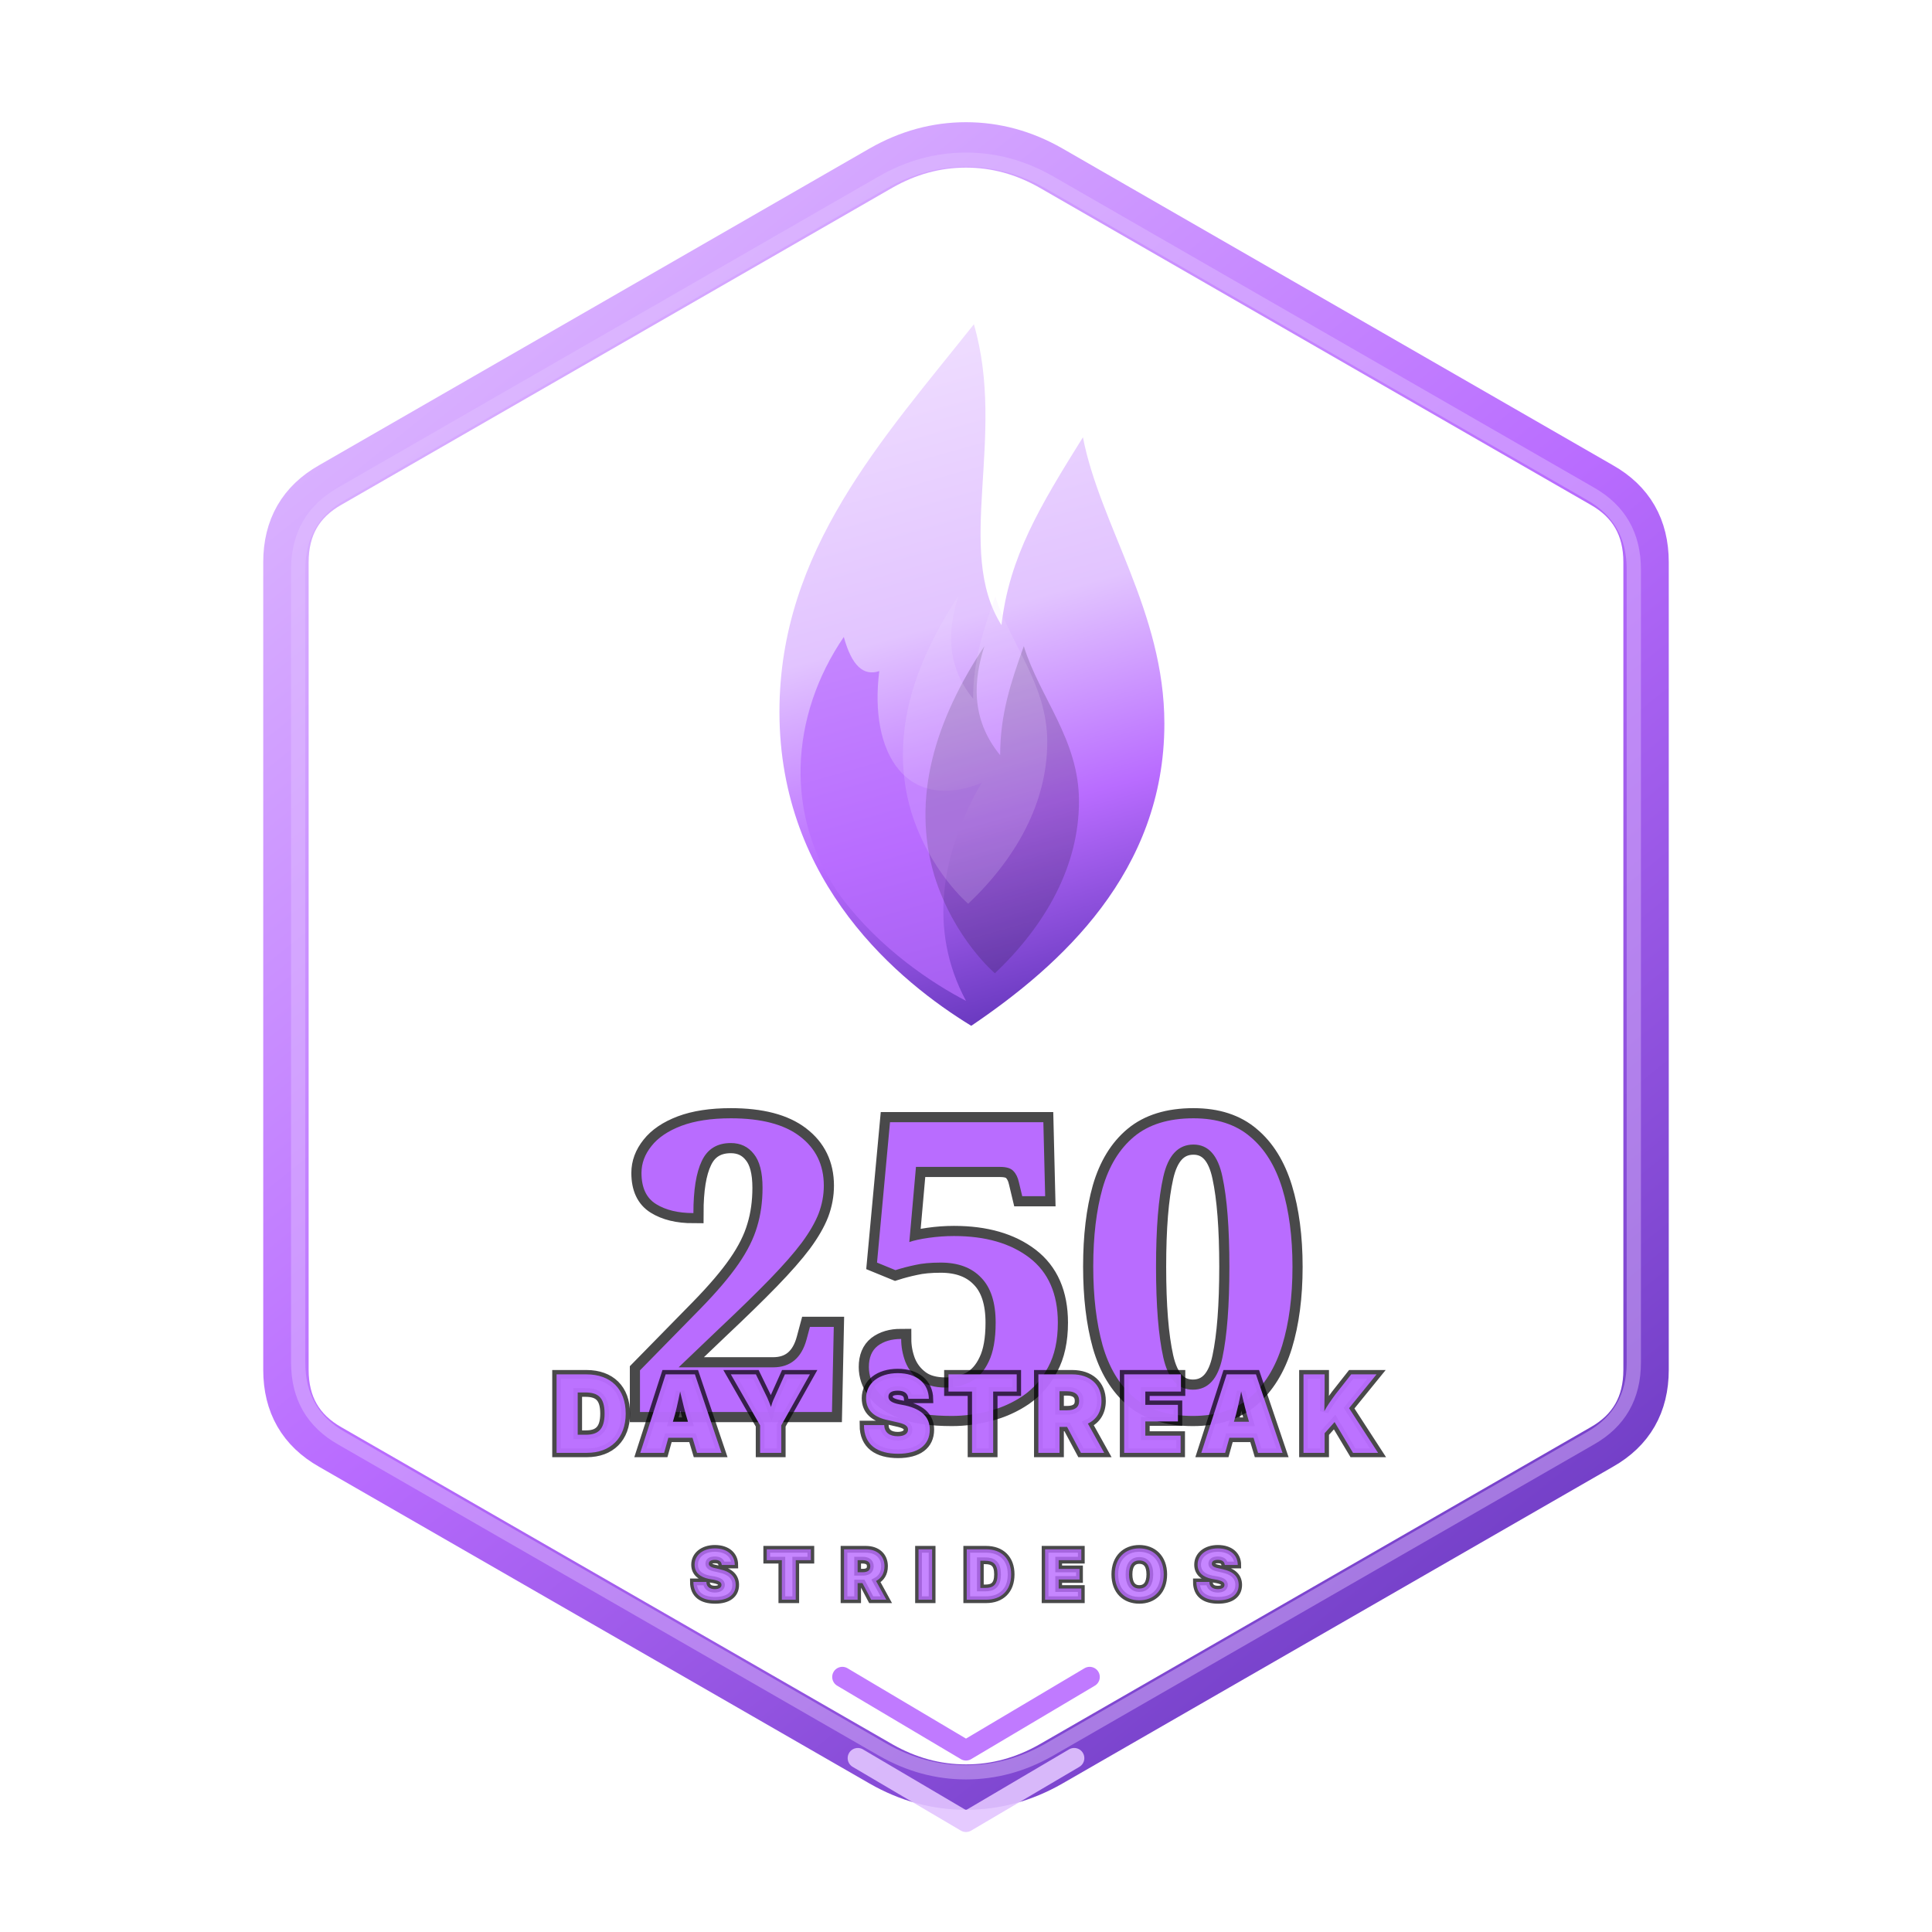
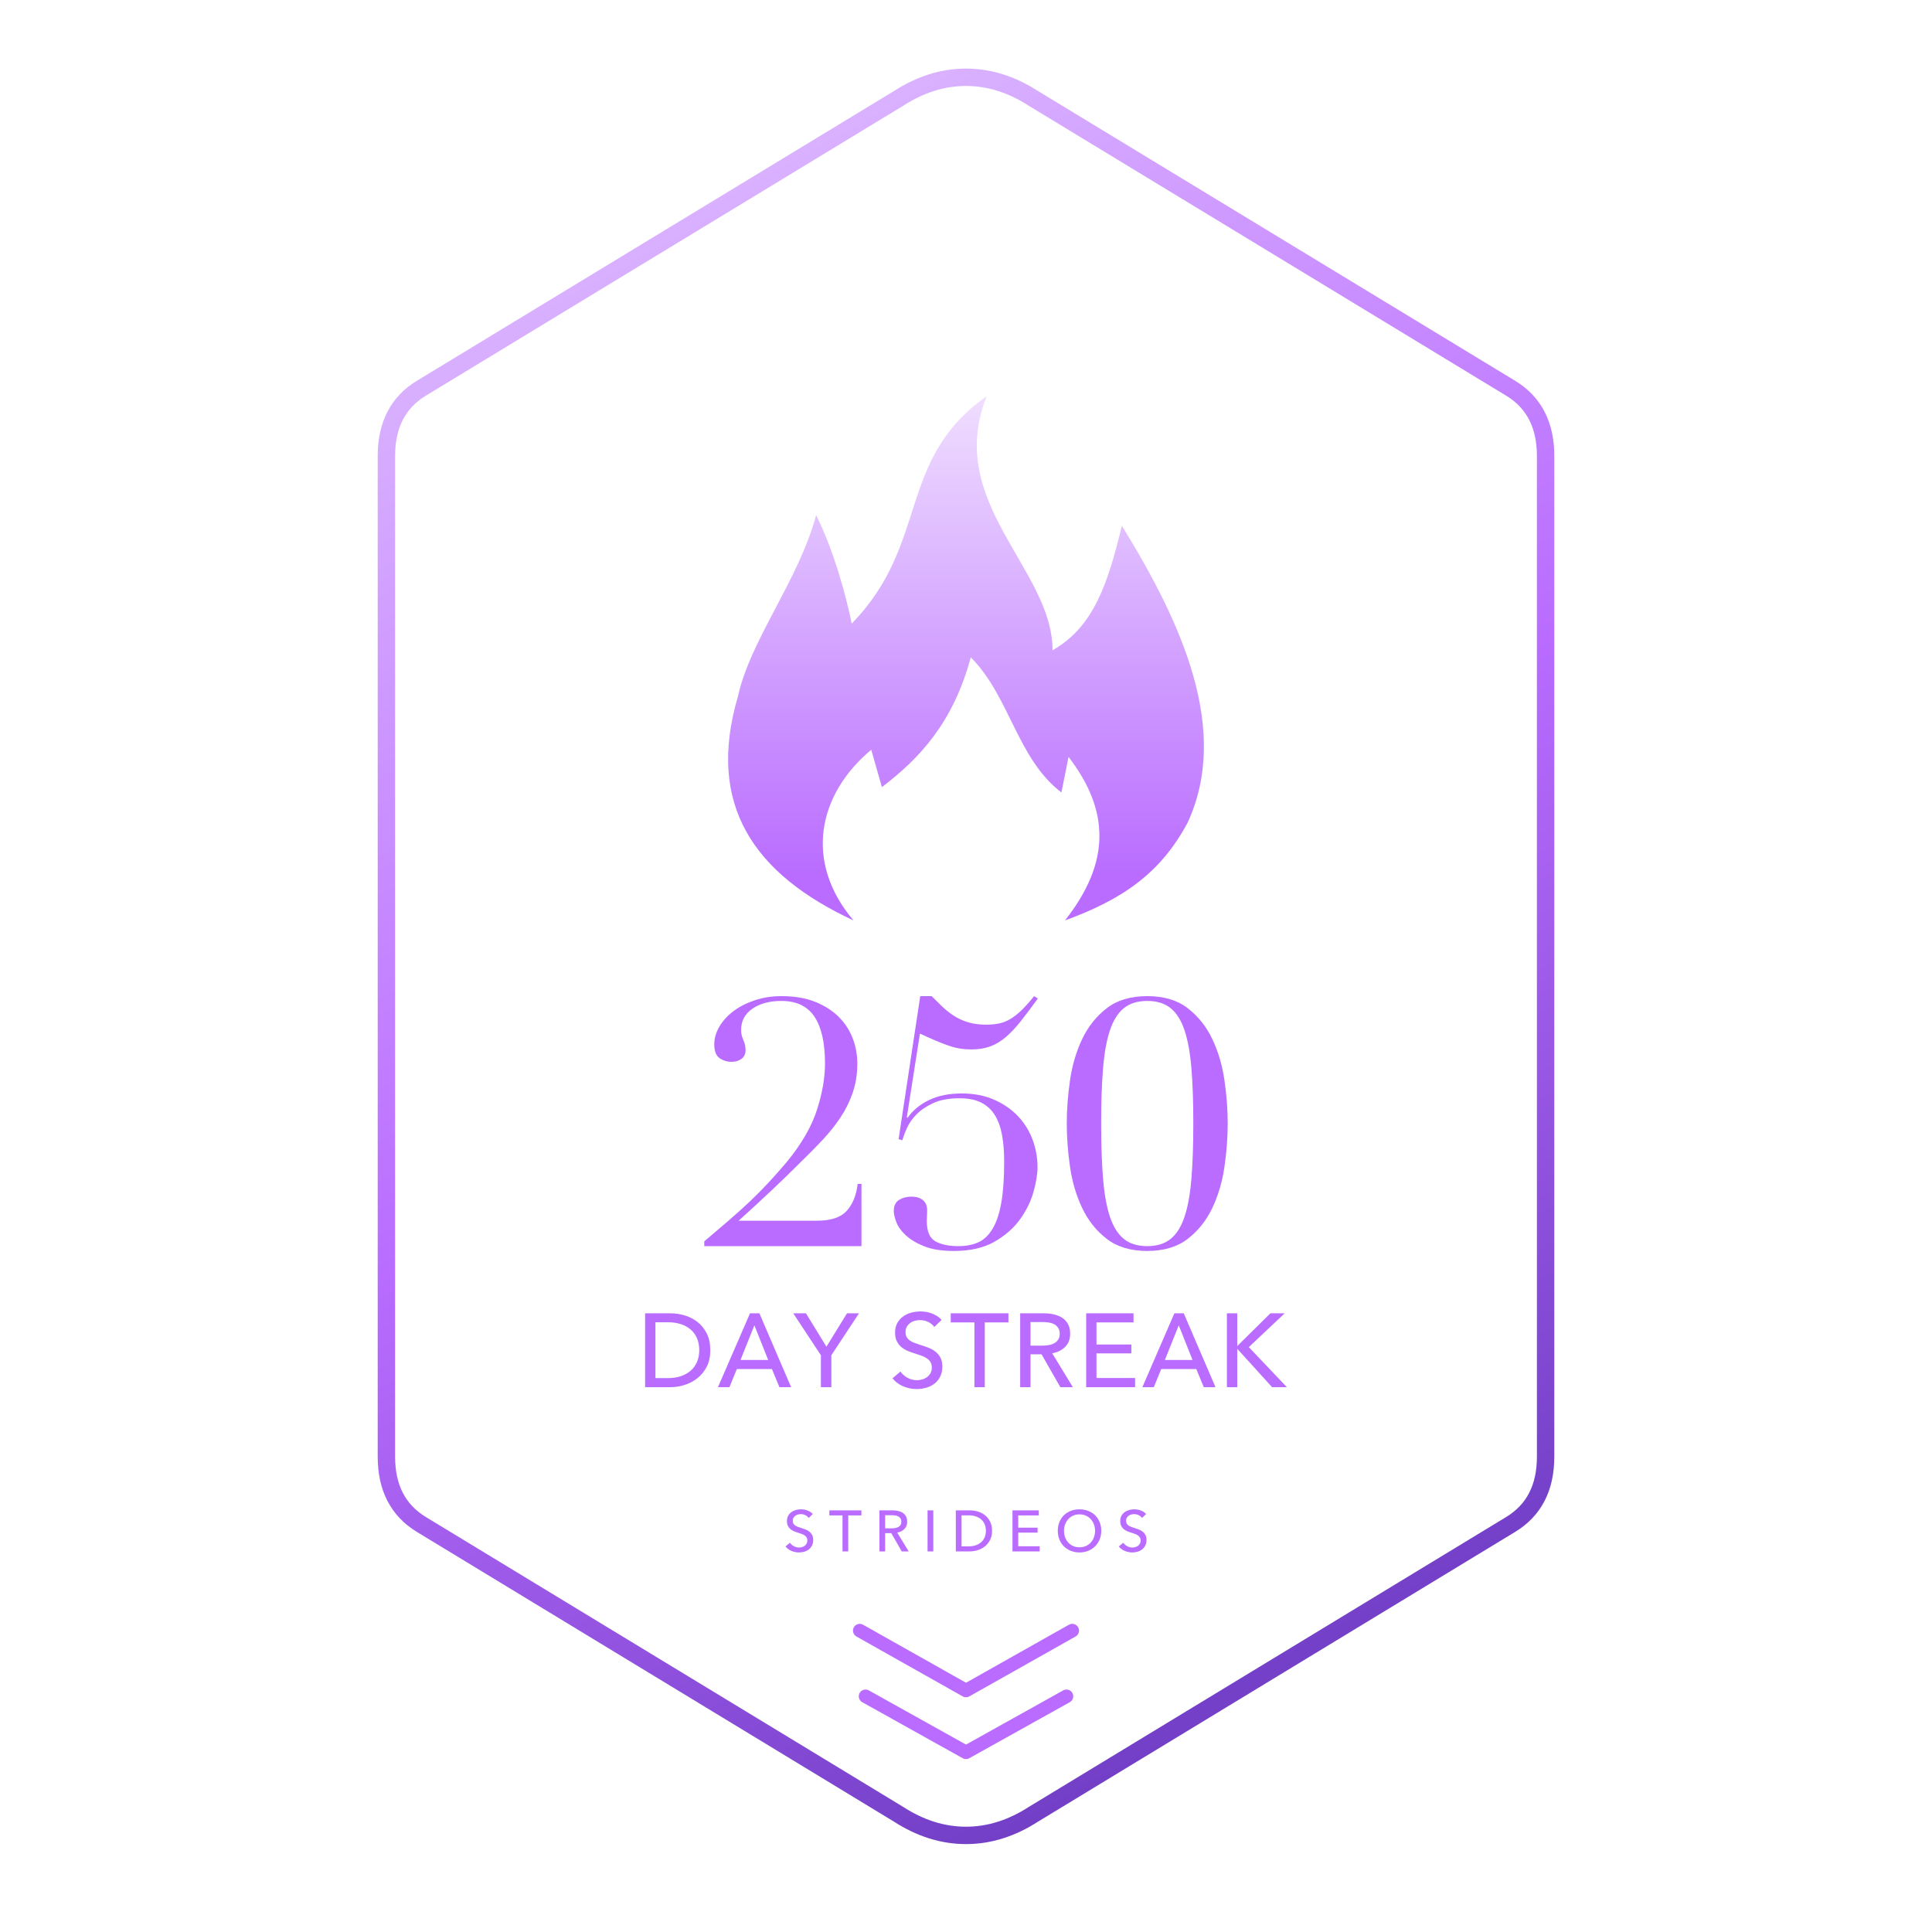
<svg xmlns="http://www.w3.org/2000/svg" width="100" height="100" viewBox="0 0 100 100" fill="none" role="img" aria-label="250-day streak achievement. Unlocked.">
  <defs>
-     <linearGradient id="streak-250-day-transparent-edge" x1="17" y1="8" x2="84" y2="91" gradientUnits="userSpaceOnUse">
-       <stop offset="0" stop-color="#E2C4FF" />
-       <stop offset="0.5" stop-color="#B96CFF" />
+     <linearGradient id="streak-250-transparent-streak-3-ranked-transparent-edge" x1="25" y1="4" x2="75" y2="95" gradientUnits="userSpaceOnUse">
+       <stop stop-color="#E2C4FF" />
+       <stop offset=".5" stop-color="#B96CFF" />
      <stop offset="1" stop-color="#6033B8" />
    </linearGradient>
-     <linearGradient id="streak-250-day-transparent-flame" x1="43" y1="19" x2="58" y2="72" gradientUnits="userSpaceOnUse">
-       <stop offset="0" stop-color="#F0DFFF" />
-       <stop offset="0.42" stop-color="#E2C4FF" />
-       <stop offset="0.7" stop-color="#B96CFF" />
-       <stop offset="1" stop-color="#6033B8" />
+     <linearGradient id="streak-250-transparent-streak-3-ranked-transparent-flame" x1="50" y1="20.5" x2="50" y2="47.64" gradientUnits="userSpaceOnUse">
+       <stop stop-color="#F0DFFF" />
+       <stop offset="1" stop-color="#B96CFF" />
    </linearGradient>
-     <radialGradient id="streak-250-day-transparent-glow" cx="0" cy="0" r="1" gradientUnits="userSpaceOnUse" gradientTransform="translate(50 43) rotate(90) scale(36 32)">
-       <stop offset="0" stop-color="#9347EC" stop-opacity="0.36" />
-       <stop offset="0.66" stop-color="#9347EC" stop-opacity="0.04" />
-       <stop offset="1" stop-color="#9347EC" stop-opacity="0" />
+     <radialGradient id="streak-250-transparent-streak-3-ranked-transparent-ambient">
+       <stop stop-color="#B96CFF" stop-opacity=".022" />
+       <stop offset="1" stop-color="#B96CFF" stop-opacity="0" />
    </radialGradient>
  </defs>
-   <path d="M50 7.5 Q52.3 7.5 54.4 8.7 L82.9 25.1 Q85.2 26.4 85.2 29.1 L85.2 70.9 Q85.2 73.6 82.9 74.9 L54.4 91.3 Q52.3 92.5 50 92.5 Q47.7 92.5 45.6 91.3 L17.1 74.9 Q14.8 73.6 14.8 70.9 L14.8 29.1 Q14.8 26.4 17.1 25.1 L45.6 8.7 Q47.7 7.5 50 7.5 Z" fill="transparent" fill-opacity="0" stroke="url(#streak-250-day-transparent-edge)" stroke-width="2.35" stroke-linejoin="round" stroke-opacity="1" />
-   <path d="M50 7.5 Q52.3 7.5 54.4 8.7 L82.9 25.1 Q85.2 26.4 85.2 29.1 L85.2 70.9 Q85.2 73.6 82.9 74.9 L54.4 91.3 Q52.3 92.5 50 92.5 Q47.7 92.5 45.6 91.3 L17.1 74.9 Q14.8 73.6 14.8 70.9 L14.8 29.1 Q14.8 26.4 17.1 25.1 L45.6 8.7 Q47.7 7.5 50 7.5 Z" fill="none" stroke="#E2C4FF" stroke-width="0.75" stroke-linejoin="round" stroke-opacity="0.42" transform="translate(0.9 0.9) scale(0.982)" />
-   <ellipse cx="50" cy="44" rx="31" ry="29" fill="url(#streak-250-day-transparent-glow)" opacity="0" />
-   <path d="M50.6 18.8 C43.7 27.5 35.8 36 35.8 48.3 C35.8 61.4 45 68.9 50.4 72.2 C57.2 67.6 65.1 60.5 65.1 49.2 C65.1 40.7 60.2 34.1 58.9 27.4 C55.6 32.7 53.3 36.5 52.7 41.7 C49.1 36 53.1 27.4 50.6 18.8 Z" fill="url(#streak-250-day-transparent-flame)" opacity="1" transform="translate(16 4) scale(0.68)" />
-   <path d="M40.7 42.6 C36.6 48.6 36.1 56.3 40.5 62.4 C43.5 66.4 47.5 69 50 70.3 C47.1 64.9 48.1 59 51.2 53.7 C45.5 56 42.6 51.5 43.4 45.2 C42.2 45.6 41.3 44.8 40.7 42.6 Z" fill="#B96CFF" opacity="0.72" transform="translate(16 4) scale(0.68)" />
-   <path d="M51.4 43.3 C47.7 48.9 45.8 54.8 47.6 60.8 C49.1 65.6 52.2 68.2 52.2 68.2 C56.1 64.5 58.6 60 58.6 55.1 C58.6 50.4 55.6 47.2 54.4 43.3 C53.4 46.1 52.6 48.5 52.6 51.6 C50.3 48.8 50.6 45.8 51.4 43.3 Z" fill="#0B0D10" opacity="0.18" transform="translate(16 4) scale(0.68)" />
-   <path d="M51.4 43.3 C47.7 48.9 45.8 54.8 47.6 60.8 C49.1 65.6 52.2 68.2 52.2 68.2 C56.1 64.5 58.6 60 58.6 55.1 C58.6 50.4 55.6 47.2 54.4 43.3 C53.4 46.1 52.6 48.5 52.6 51.6 C50.3 48.8 50.6 45.8 51.4 43.3 Z" fill="#F0DFFF" opacity="0.18" transform="translate(16 4) scale(0.68) translate(1.1 -1.2) scale(0.94)" />
-   <text x="50" y="65.8" text-anchor="middle" dominant-baseline="middle" font-family="Didot, 'Bodoni 72', Georgia, serif" font-size="21" font-weight="600" stroke="#030405" stroke-width="1.05" stroke-opacity="0.72" fill="none">250</text>
-   <text x="50" y="65.8" text-anchor="middle" dominant-baseline="middle" font-family="Didot, 'Bodoni 72', Georgia, serif" font-size="21" font-weight="600" fill="#B96CFF" fill-opacity="1">250</text>
-   <text x="50" y="75.2" text-anchor="middle" font-family="'Avenir Next', Inter, Arial, sans-serif" font-size="5.6" font-weight="900" letter-spacing="0.7" stroke="#030405" stroke-width="0.45" stroke-opacity="0.72" fill="none">DAY STREAK</text>
-   <text x="50" y="75.2" text-anchor="middle" font-family="'Avenir Next', Inter, Arial, sans-serif" font-size="5.6" font-weight="900" letter-spacing="0.7" fill="#B96CFF" fill-opacity="0.96">DAY STREAK</text>
-   <text x="50" y="82.8" text-anchor="middle" font-family="'Avenir Next', Inter, Arial, sans-serif" font-size="3.6" font-weight="900" letter-spacing="1.45" stroke="#030405" stroke-width="0.35" stroke-opacity="0.72" fill="none">STRIDEOS</text>
-   <text x="50" y="82.8" text-anchor="middle" font-family="'Avenir Next', Inter, Arial, sans-serif" font-size="3.6" font-weight="900" letter-spacing="1.45" fill="#B96CFF" fill-opacity="0.82">STRIDEOS</text>
-   <path d="M43.6 86.8 L50 90.6 L56.4 86.8" fill="none" stroke="#B96CFF" stroke-width="1.05" stroke-linecap="round" stroke-linejoin="round" stroke-opacity="0.9" />
-   <path d="M44.4 91 L50 94.3 L55.6 91" fill="none" stroke="#E2C4FF" stroke-width="1.05" stroke-linecap="round" stroke-linejoin="round" stroke-opacity="0.9" />
+   <path data-frame="narrow-vertical-hexagon" d="M50 4 Q51.8 4 53.5 5.1 L78.2 20.1 Q80 21.2 80 23.6 L80 75.4 Q80 77.8 78.2 78.9 L53.5 93.9 Q51.8 95 50 95 Q48.2 95 46.5 93.9 L21.8 78.9 Q20 77.8 20 75.4 L20 23.6 Q20 21.2 21.8 20.1 L46.5 5.1 Q48.2 4 50 4 Z" fill="none" stroke="url(#streak-250-transparent-streak-3-ranked-transparent-edge)" stroke-width=".9" stroke-linejoin="round" />
+   <path data-glyph="custom-three-tongue-flame" d="M43.8 50.2 C38.2 47.6 35.5 43.7 37.3 37.6 C38 34.4 40.7 31.1 41.7 27.4 C42.7 29.4 43.4 32 43.7 33.5 C48.1 29 46.2 24.3 51.3 20.7 C48.9 26.7 55 30.4 55 35 C57.3 33.7 58.1 31.3 58.9 28 C62.3 33.5 65 39.5 62.6 44.7 C61.1 47.5 59 49 55.7 50.2 C58.3 46.9 58.2 44 55.9 41 L55.5 43 C53 41.1 52.6 37.6 50.4 35.4 C49.4 39.1 47.5 41.1 45.4 42.7 L44.8 40.6 C41.8 43.1 41 46.9 43.8 50.2 Z" transform="translate(3.879521 1.456) scale(0.92)" fill="url(#streak-250-transparent-streak-3-ranked-transparent-flame)" />
+   <g data-lettering="number" data-text="250" fill="#B96CFF" transform="translate(36.2406 64.5) scale(0.0178 -0.0178)">
+     <path d="M469 0H12V14Q51 47 83.5 75.0Q116 103 144.5 130.0Q173 157 199.0 185.0Q225 213 252 245Q316 323 339.5 396.0Q363 469 363 531Q363 621 332.5 667.0Q302 713 236 713Q185 713 152.0 690.5Q119 668 119 628Q119 614 125.5 599.5Q132 585 132 570Q132 553 120.0 544.5Q108 536 92 536Q71 536 56.0 547.0Q41 558 41 587Q41 613 56.0 638.5Q71 664 97.0 683.5Q123 703 159.0 715.0Q195 727 236 727Q294 727 335.5 710.0Q377 693 404.0 665.5Q431 638 444.0 603.0Q457 568 457 531Q457 486 444.0 447.5Q431 409 408.5 375.0Q386 341 357.0 310.0Q328 279 296 248Q251 203 207.5 162.0Q164 121 112 74H341Q400 74 426.0 102.5Q452 131 458 181H469Z" transform="translate(0 0)" />
+     <path d="M120 727H153Q168 712 183.5 697.0Q199 682 217.5 670.0Q236 658 259.0 651.0Q282 644 312 644Q332 644 349.0 647.5Q366 651 382.0 660.5Q398 670 414.5 686.0Q431 702 451 727L462 720Q435 683 413.0 655.0Q391 627 369.5 608.5Q348 590 324.0 581.0Q300 572 269 572Q251 572 235.5 574.5Q220 577 202.5 583.0Q185 589 165.0 597.5Q145 606 119 618L81 375L83 373Q106 406 146.0 425.0Q186 444 240 444Q294 444 335.5 425.5Q377 407 405.0 377.0Q433 347 447.0 308.5Q461 270 461 230Q461 200 449.5 158.5Q438 117 410.5 78.5Q383 40 336.0 13.0Q289 -14 218 -14Q165 -14 131.5 -0.5Q98 13 78.0 31.5Q58 50 50.5 69.5Q43 89 43 102Q43 125 58.5 134.5Q74 144 94 144Q115 144 127.5 134.0Q140 124 140 104Q140 97 139.5 88.0Q139 79 139 73Q139 28 164.0 14.0Q189 0 231 0Q264 0 288.5 11.0Q313 22 330.0 50.0Q347 78 355.5 125.5Q364 173 364 246Q364 288 358.0 322.0Q352 356 337.5 380.0Q323 404 298.0 417.0Q273 430 234 430Q189 430 159.0 416.5Q129 403 110.0 384.0Q91 365 81.5 344.0Q72 323 68 308L57 311Z" transform="translate(520 0)" />
+     <path d="M126 357Q126 264 131.5 196.5Q137 129 151.5 85.5Q166 42 192.0 21.0Q218 0 260 0Q302 0 328.0 21.0Q354 42 368.5 85.5Q383 129 388.5 196.5Q394 264 394 357Q394 450 388.5 517.0Q383 584 368.5 627.5Q354 671 328.0 692.0Q302 713 260 713Q218 713 192.0 692.0Q166 671 151.5 627.5Q137 584 131.5 517.0Q126 450 126 357ZM26 357Q26 417 35.5 482.5Q45 548 71.0 602.5Q97 657 142.5 692.0Q188 727 260 727Q332 727 377.5 692.0Q423 657 449.0 602.5Q475 548 484.5 482.5Q494 417 494 357Q494 296 484.5 230.5Q475 165 449.0 110.5Q423 56 377.5 21.0Q332 -14 260 -14Q188 -14 142.5 21.0Q97 56 71.0 110.5Q45 165 35.5 230.5Q26 296 26 357Z" transform="translate(1040 0)" />
+   </g>
+   <path data-lettering="title" data-text="DAY STREAK" d="M0.464 67.977H1.777Q2.144 67.977 2.511 68.085Q2.878 68.193 3.175 68.425Q3.472 68.657 3.656 69.019Q3.839 69.381 3.839 69.888Q3.839 70.38 3.656 70.739Q3.472 71.098 3.175 71.333Q2.878 71.568 2.511 71.684Q2.144 71.8 1.777 71.8H0.464ZM0.999 71.33H1.669Q2.014 71.33 2.309 71.233Q2.603 71.136 2.816 70.952Q3.029 70.769 3.148 70.499Q3.267 70.229 3.267 69.888Q3.267 69.532 3.148 69.262Q3.029 68.992 2.816 68.811Q2.603 68.63 2.309 68.536Q2.014 68.441 1.669 68.441H0.999ZM4.83 71.8H4.236L5.894 67.977H6.38L8.022 71.8H7.417L7.028 70.86H5.214ZM5.403 70.391H6.834L6.121 68.598ZM10.104 71.8H9.564V70.148L8.133 67.977H8.791L9.85 69.705L10.914 67.977H11.535L10.104 70.148ZM15.434 68.684Q15.32 68.528 15.126 68.428Q14.931 68.328 14.688 68.328Q14.559 68.328 14.427 68.363Q14.294 68.398 14.186 68.476Q14.078 68.555 14.011 68.671Q13.943 68.787 13.943 68.949Q13.943 69.105 14.005 69.211Q14.067 69.316 14.173 69.389Q14.278 69.462 14.421 69.513Q14.564 69.564 14.726 69.618Q14.921 69.678 15.12 69.753Q15.32 69.829 15.482 69.953Q15.644 70.077 15.747 70.264Q15.849 70.45 15.849 70.736Q15.849 71.033 15.739 71.252Q15.628 71.471 15.444 71.614Q15.261 71.757 15.021 71.827Q14.78 71.897 14.526 71.897Q14.165 71.897 13.827 71.757Q13.49 71.616 13.268 71.341L13.684 70.99Q13.819 71.19 14.046 71.314Q14.273 71.438 14.537 71.438Q14.672 71.438 14.807 71.4Q14.942 71.363 15.053 71.282Q15.164 71.201 15.234 71.079Q15.304 70.958 15.304 70.785Q15.304 70.612 15.231 70.496Q15.158 70.38 15.034 70.299Q14.91 70.218 14.745 70.161Q14.58 70.104 14.397 70.045Q14.213 69.991 14.035 69.913Q13.857 69.834 13.716 69.713Q13.576 69.591 13.49 69.413Q13.403 69.235 13.403 68.97Q13.403 68.684 13.519 68.479Q13.635 68.274 13.822 68.139Q14.008 68.004 14.243 67.942Q14.478 67.88 14.715 67.88Q15.05 67.88 15.342 67.998Q15.633 68.117 15.812 68.317ZM18.045 71.8H17.51V68.447H16.284V67.977H19.27V68.447H18.045ZM20.413 71.8H19.878V67.977H21.104Q21.379 67.977 21.628 68.034Q21.876 68.09 22.062 68.214Q22.249 68.339 22.357 68.541Q22.465 68.744 22.465 69.035Q22.465 69.456 22.205 69.716Q21.946 69.975 21.536 70.045L22.605 71.8H21.957L20.985 70.099H20.413ZM20.413 69.651H21.028Q21.217 69.651 21.379 69.618Q21.541 69.586 21.663 69.513Q21.784 69.44 21.854 69.324Q21.925 69.208 21.925 69.035Q21.925 68.862 21.854 68.746Q21.784 68.63 21.668 68.56Q21.552 68.49 21.395 68.46Q21.239 68.43 21.066 68.43H20.413ZM23.828 71.325H25.826V71.8H23.294V67.977H25.745V68.447H23.828V69.591H25.632V70.05H23.828ZM26.796 71.8H26.202L27.859 67.977H28.345L29.987 71.8H29.382L28.993 70.86H27.179ZM27.368 70.391H28.799L28.086 68.598ZM31.113 69.662H31.124L32.83 67.977H33.57L31.712 69.726L33.683 71.8H32.917L31.124 69.824H31.113V71.8H30.578V67.977H31.113Z" transform="translate(32.9261 0)" fill="#B96CFF" />
+   <path data-lettering="wordmark" data-text="STRIDEOS" d="M1.314 78.569Q1.251 78.482 1.143 78.427Q1.035 78.371 0.9 78.371Q0.828 78.371 0.755 78.391Q0.681 78.41 0.621 78.453Q0.561 78.497 0.524 78.561Q0.486 78.626 0.486 78.716Q0.486 78.803 0.52 78.862Q0.555 78.92 0.614 78.96Q0.672 79.001 0.752 79.029Q0.831 79.058 0.921 79.088Q1.029 79.121 1.14 79.163Q1.251 79.205 1.341 79.274Q1.431 79.343 1.488 79.447Q1.545 79.55 1.545 79.709Q1.545 79.874 1.483 79.995Q1.422 80.117 1.32 80.196Q1.218 80.276 1.085 80.315Q0.951 80.354 0.81 80.354Q0.609 80.354 0.421 80.276Q0.234 80.198 0.111 80.045L0.342 79.85Q0.417 79.961 0.543 80.03Q0.669 80.099 0.816 80.099Q0.891 80.099 0.966 80.078Q1.041 80.057 1.103 80.012Q1.164 79.967 1.203 79.899Q1.242 79.832 1.242 79.736Q1.242 79.64 1.202 79.576Q1.161 79.511 1.092 79.466Q1.023 79.421 0.931 79.389Q0.84 79.358 0.738 79.325Q0.636 79.295 0.537 79.251Q0.438 79.208 0.36 79.141Q0.282 79.073 0.234 78.974Q0.186 78.875 0.186 78.728Q0.186 78.569 0.251 78.455Q0.315 78.341 0.418 78.266Q0.522 78.191 0.653 78.156Q0.783 78.122 0.915 78.122Q1.101 78.122 1.263 78.188Q1.425 78.254 1.524 78.365ZM3.359 80.3H3.062V78.437H2.381V78.176H4.04V78.437H3.359ZM5.269 80.3H4.972V78.176H5.653Q5.806 78.176 5.944 78.208Q6.082 78.239 6.186 78.308Q6.289 78.377 6.349 78.489Q6.409 78.602 6.409 78.764Q6.409 78.998 6.265 79.142Q6.121 79.286 5.893 79.325L6.487 80.3H6.127L5.587 79.355H5.269ZM5.269 79.106H5.611Q5.716 79.106 5.806 79.088Q5.896 79.07 5.964 79.029Q6.031 78.989 6.07 78.924Q6.109 78.86 6.109 78.764Q6.109 78.668 6.07 78.603Q6.031 78.539 5.966 78.5Q5.902 78.461 5.815 78.445Q5.728 78.428 5.632 78.428H5.269ZM7.761 80.3H7.464V78.176H7.761ZM8.927 78.176H9.656Q9.86 78.176 10.064 78.236Q10.268 78.296 10.433 78.425Q10.598 78.554 10.7 78.755Q10.802 78.956 10.802 79.238Q10.802 79.511 10.7 79.71Q10.598 79.91 10.433 80.04Q10.268 80.171 10.064 80.236Q9.86 80.3 9.656 80.3H8.927ZM9.224 80.039H9.596Q9.788 80.039 9.951 79.985Q10.115 79.931 10.233 79.829Q10.352 79.727 10.418 79.577Q10.484 79.427 10.484 79.238Q10.484 79.04 10.418 78.89Q10.352 78.74 10.233 78.639Q10.115 78.539 9.951 78.487Q9.788 78.434 9.596 78.434H9.224ZM12.157 80.036H13.267V80.3H11.86V78.176H13.222V78.437H12.157V79.073H13.159V79.328H12.157ZM16.455 79.235Q16.455 79.481 16.369 79.686Q16.284 79.892 16.134 80.04Q15.984 80.189 15.777 80.272Q15.57 80.354 15.327 80.354Q15.084 80.354 14.878 80.272Q14.673 80.189 14.523 80.04Q14.373 79.892 14.289 79.686Q14.205 79.481 14.205 79.235Q14.205 78.986 14.289 78.78Q14.373 78.575 14.523 78.429Q14.673 78.284 14.878 78.203Q15.084 78.122 15.327 78.122Q15.57 78.122 15.777 78.203Q15.984 78.284 16.134 78.429Q16.284 78.575 16.369 78.78Q16.455 78.986 16.455 79.235ZM16.134 79.235Q16.134 79.061 16.077 78.906Q16.02 78.752 15.915 78.635Q15.81 78.518 15.662 78.451Q15.513 78.383 15.327 78.383Q15.144 78.383 14.995 78.451Q14.847 78.518 14.744 78.635Q14.64 78.752 14.583 78.906Q14.526 79.061 14.526 79.235Q14.526 79.412 14.583 79.568Q14.64 79.724 14.745 79.84Q14.85 79.955 14.997 80.021Q15.144 80.087 15.327 80.087Q15.51 80.087 15.66 80.021Q15.81 79.955 15.915 79.84Q16.02 79.724 16.077 79.568Q16.134 79.412 16.134 79.235ZM18.566 78.569Q18.503 78.482 18.395 78.427Q18.287 78.371 18.152 78.371Q18.08 78.371 18.006 78.391Q17.933 78.41 17.873 78.453Q17.813 78.497 17.776 78.561Q17.738 78.626 17.738 78.716Q17.738 78.803 17.773 78.862Q17.807 78.92 17.865 78.96Q17.924 79.001 18.003 79.029Q18.083 79.058 18.173 79.088Q18.281 79.121 18.392 79.163Q18.503 79.205 18.593 79.274Q18.683 79.343 18.74 79.447Q18.797 79.55 18.797 79.709Q18.797 79.874 18.735 79.995Q18.674 80.117 18.572 80.196Q18.47 80.276 18.337 80.315Q18.203 80.354 18.062 80.354Q17.861 80.354 17.673 80.276Q17.486 80.198 17.363 80.045L17.594 79.85Q17.669 79.961 17.795 80.03Q17.921 80.099 18.068 80.099Q18.143 80.099 18.218 80.078Q18.293 80.057 18.355 80.012Q18.416 79.967 18.455 79.899Q18.494 79.832 18.494 79.736Q18.494 79.64 18.453 79.576Q18.413 79.511 18.344 79.466Q18.275 79.421 18.183 79.389Q18.092 79.358 17.99 79.325Q17.888 79.295 17.789 79.251Q17.69 79.208 17.612 79.141Q17.534 79.073 17.486 78.974Q17.438 78.875 17.438 78.728Q17.438 78.569 17.502 78.455Q17.567 78.341 17.67 78.266Q17.774 78.191 17.904 78.156Q18.035 78.122 18.167 78.122Q18.353 78.122 18.515 78.188Q18.677 78.254 18.776 78.365Z" transform="translate(40.546 0)" fill="#B96CFF" />
+   <path data-chevrons="2" d="M44.5 84.4 L50 87.5 L55.5 84.4 M44.8 87.8 L50 90.7 L55.2 87.8" stroke="#B96CFF" stroke-width=".7" stroke-linecap="round" stroke-linejoin="round" />
</svg>
